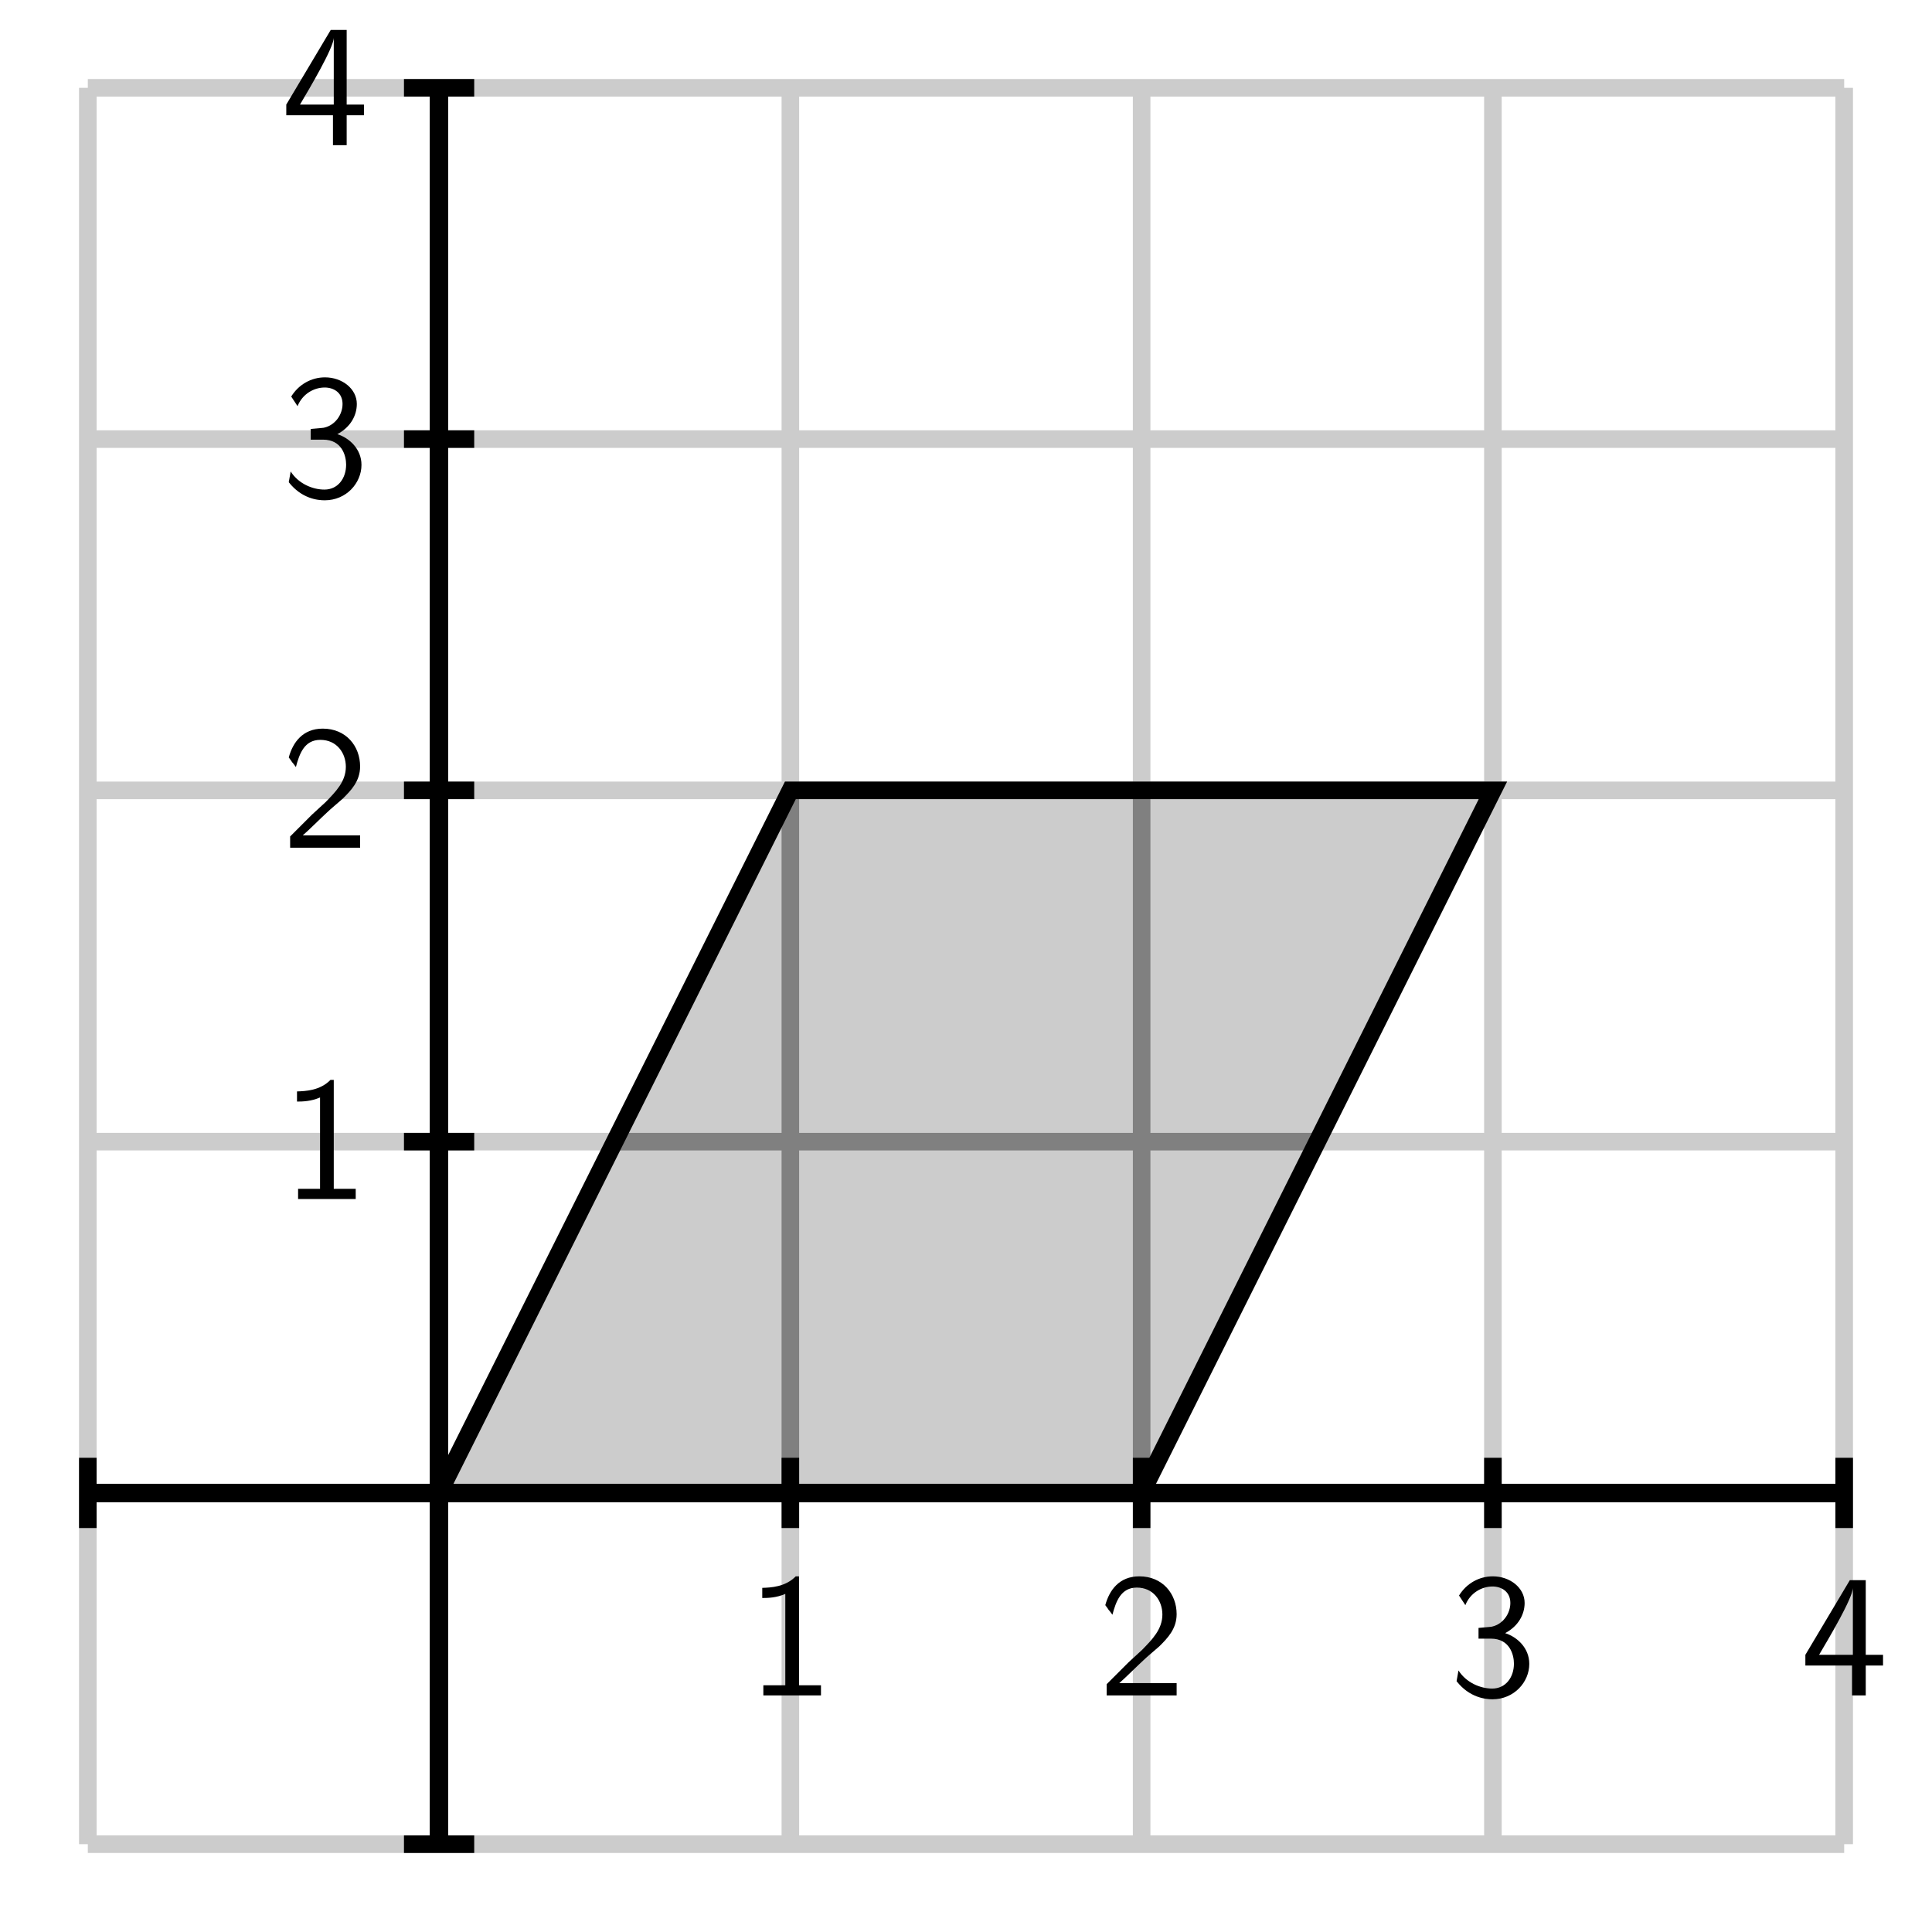
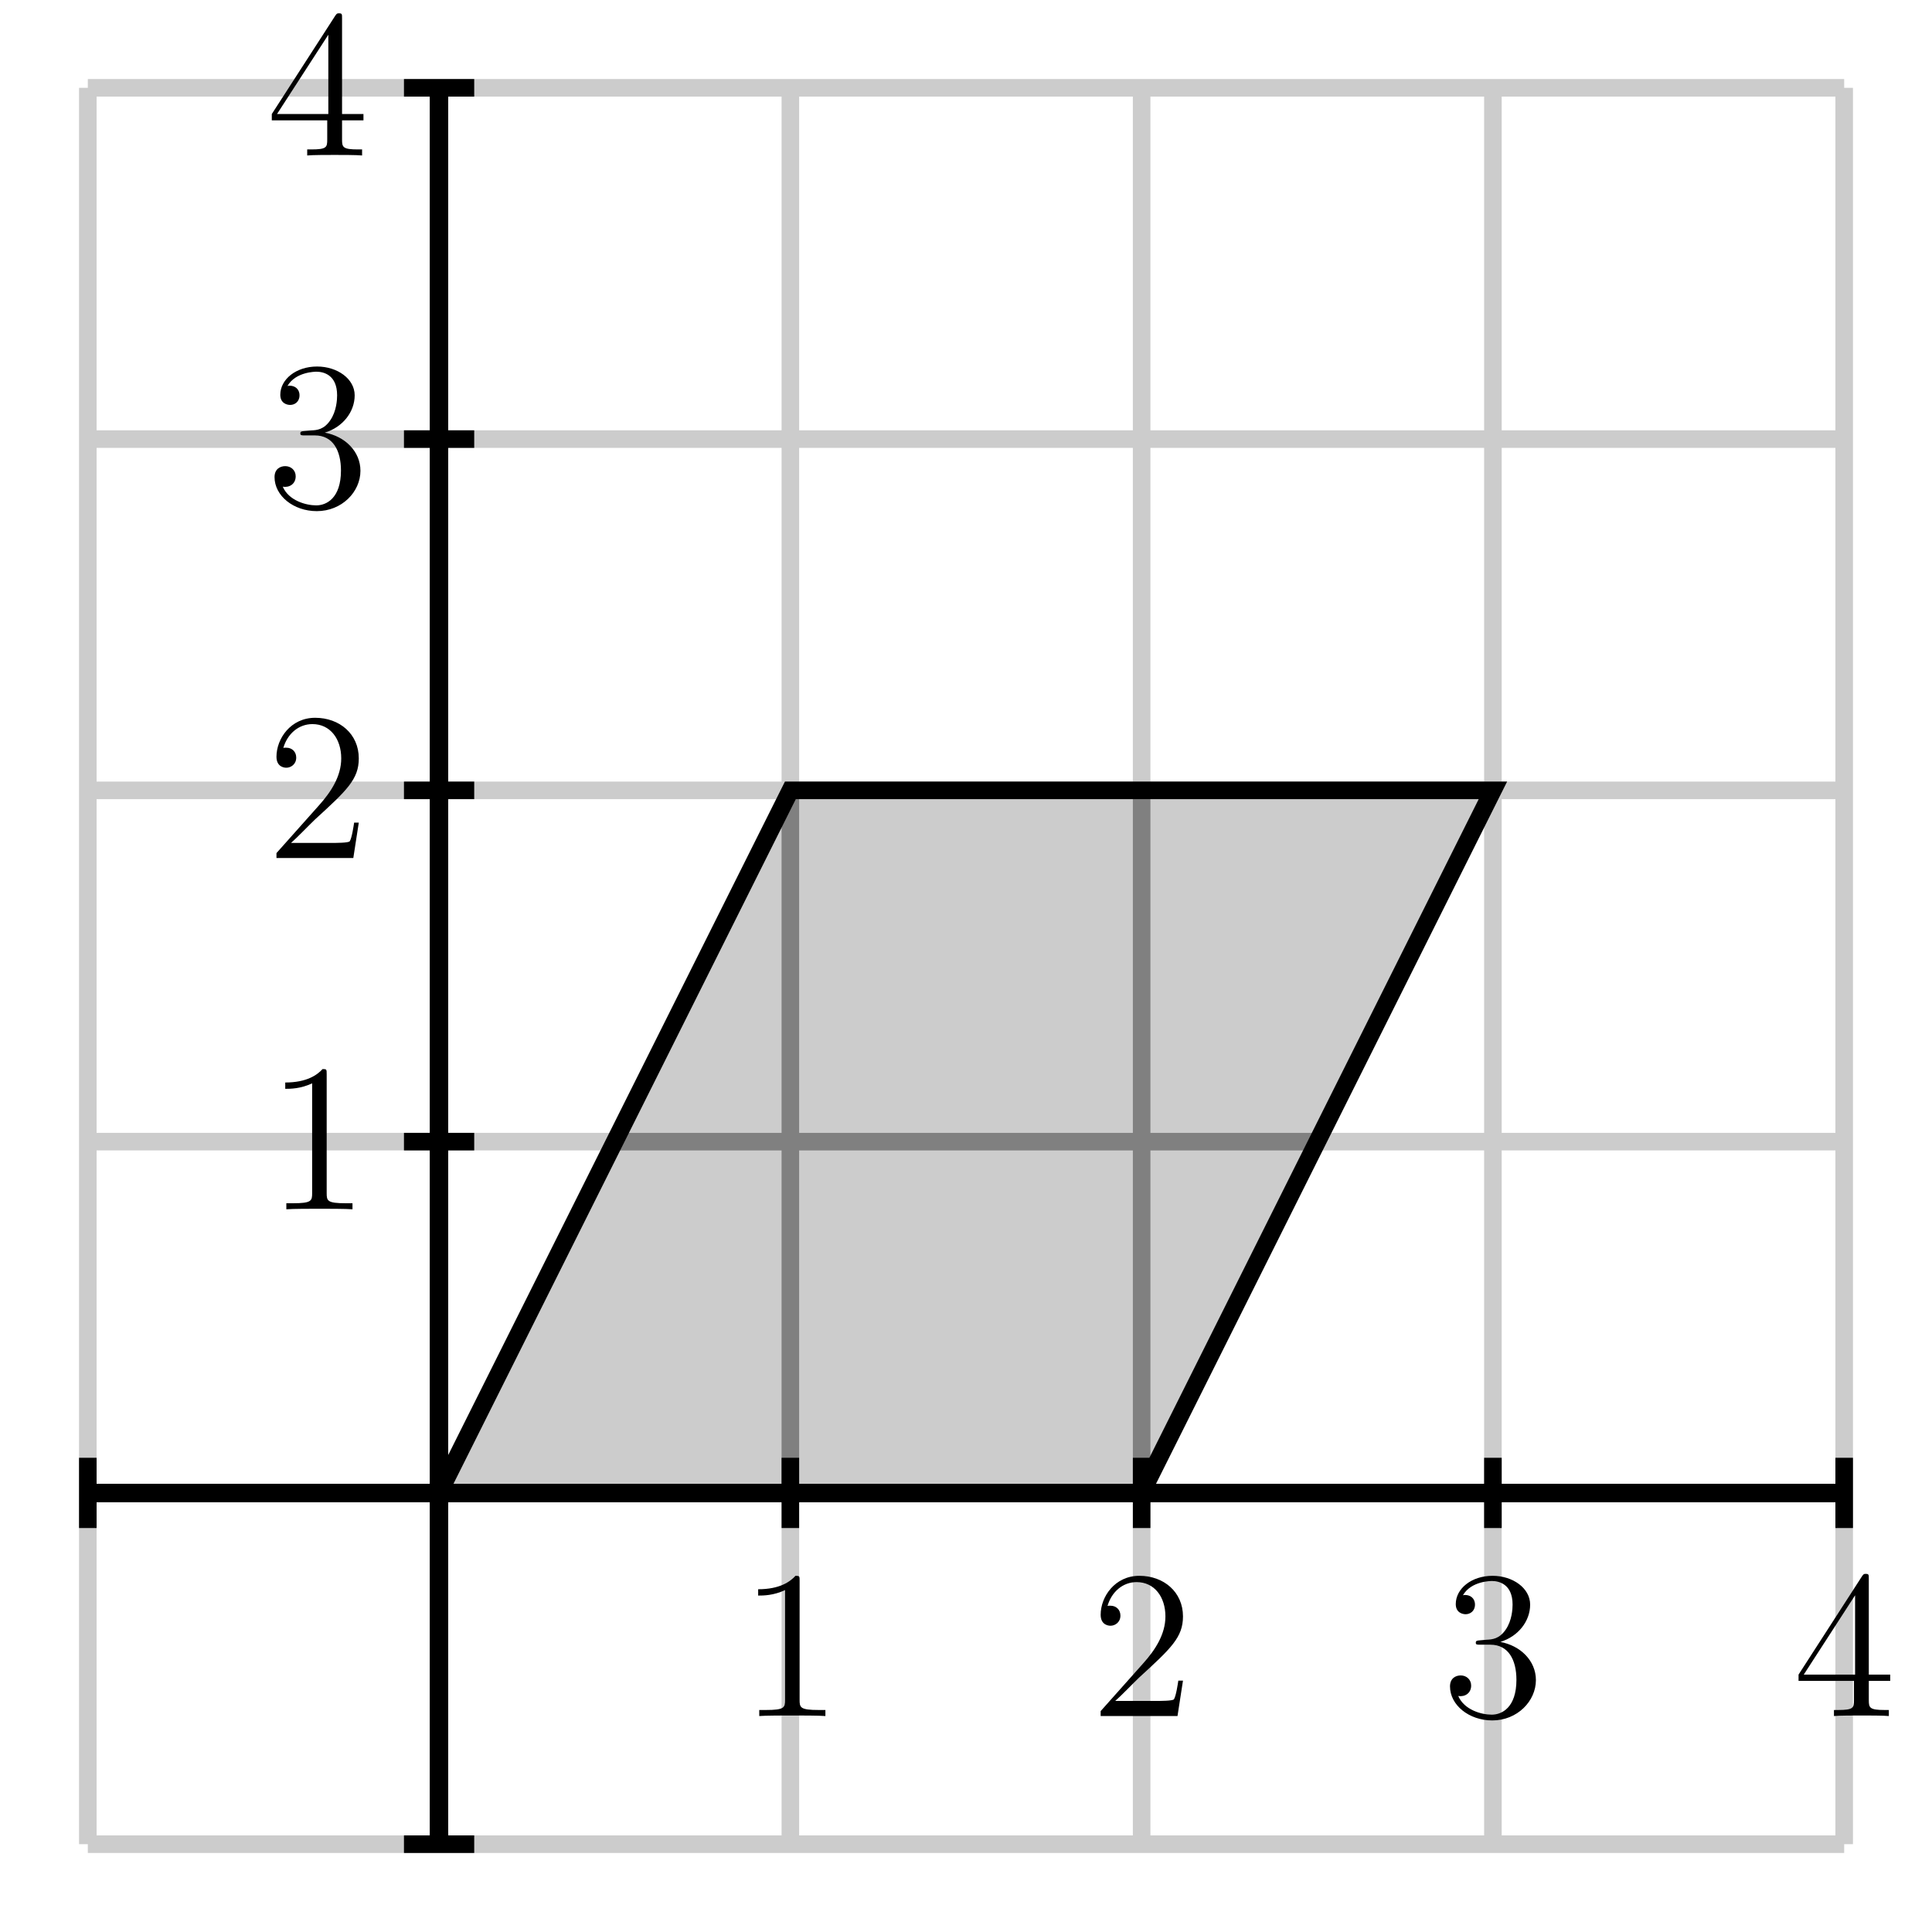
<svg xmlns="http://www.w3.org/2000/svg" xmlns:xlink="http://www.w3.org/1999/xlink" width="110pt" height="110pt" viewBox="0 0 110 110" version="1.1">
  <defs>
    <g>
      <symbol overflow="visible" id="glyph0-0">
        <path style="stroke:none;" d="" />
      </symbol>
      <symbol overflow="visible" id="glyph0-1">
-         <path style="stroke:none;" d="M 2.984 -6.781 L 2.797 -6.781 C 2.203 -6.172 1.375 -6.141 0.891 -6.125 L 0.891 -5.547 C 1.219 -5.547 1.703 -5.562 2.203 -5.781 L 2.203 -0.578 L 0.953 -0.578 L 0.953 0 L 4.234 0 L 4.234 -0.578 L 2.984 -0.578 Z M 2.984 -6.781 " />
+         <path style="stroke:none;" d="M 3.453 -7.688 C 3.453 -7.969 3.453 -7.984 3.219 -7.984 C 2.922 -7.656 2.328 -7.219 1.094 -7.219 L 1.094 -6.859 C 1.375 -6.859 1.969 -6.859 2.625 -7.172 L 2.625 -0.922 C 2.625 -0.484 2.594 -0.344 1.531 -0.344 L 1.156 -0.344 L 1.156 0 C 1.484 -0.031 2.656 -0.031 3.047 -0.031 C 3.438 -0.031 4.594 -0.031 4.922 0 L 4.922 -0.344 L 4.547 -0.344 C 3.484 -0.344 3.453 -0.484 3.453 -0.922 Z M 3.453 -7.688 " />
      </symbol>
      <symbol overflow="visible" id="glyph0-2">
-         <path style="stroke:none;" d="M 1.734 -1.875 L 0.5 -0.641 L 0.5 0 L 4.484 0 L 4.484 -0.703 L 2.672 -0.703 C 2.547 -0.703 2.438 -0.703 2.312 -0.703 L 1.219 -0.703 C 1.547 -0.984 2.297 -1.734 2.609 -2.016 C 2.797 -2.203 3.312 -2.625 3.5 -2.797 C 3.953 -3.25 4.484 -3.781 4.484 -4.625 C 4.484 -5.781 3.688 -6.781 2.359 -6.781 C 1.219 -6.781 0.656 -6 0.422 -5.141 C 0.547 -4.969 0.594 -4.906 0.609 -4.875 C 0.625 -4.859 0.734 -4.734 0.828 -4.594 C 1.031 -5.359 1.312 -6.141 2.219 -6.141 C 3.156 -6.141 3.672 -5.391 3.672 -4.609 C 3.672 -3.766 3.094 -3.188 2.516 -2.594 Z M 1.734 -1.875 " />
+         <path style="stroke:none;" d="M 5.281 -2.016 L 5.016 -2.016 C 4.984 -1.812 4.891 -1.156 4.766 -0.953 C 4.688 -0.859 4 -0.859 3.641 -0.859 L 1.422 -0.859 C 1.734 -1.125 2.469 -1.891 2.781 -2.188 C 4.609 -3.859 5.281 -4.484 5.281 -5.672 C 5.281 -7.062 4.188 -7.984 2.797 -7.984 C 1.406 -7.984 0.594 -6.797 0.594 -5.766 C 0.594 -5.141 1.109 -5.141 1.156 -5.141 C 1.406 -5.141 1.719 -5.328 1.719 -5.719 C 1.719 -6.047 1.484 -6.281 1.156 -6.281 C 1.047 -6.281 1.016 -6.281 0.984 -6.266 C 1.219 -7.078 1.859 -7.625 2.641 -7.625 C 3.656 -7.625 4.281 -6.781 4.281 -5.672 C 4.281 -4.656 3.703 -3.766 3.016 -3 L 0.594 -0.281 L 0.594 0 L 4.969 0 Z M 5.281 -2.016 " />
      </symbol>
      <symbol overflow="visible" id="glyph0-3">
-         <path style="stroke:none;" d="M 0.922 -5.141 C 1.203 -5.844 1.859 -6.203 2.469 -6.203 C 2.984 -6.203 3.484 -5.906 3.484 -5.266 C 3.484 -4.656 3.062 -4.062 2.453 -3.922 C 2.406 -3.906 2.375 -3.906 1.672 -3.844 L 1.672 -3.234 L 2.375 -3.234 C 3.453 -3.234 3.688 -2.312 3.688 -1.812 C 3.688 -1.031 3.219 -0.391 2.453 -0.391 C 1.766 -0.391 0.969 -0.734 0.531 -1.422 L 0.422 -0.812 C 1.156 0.125 2.062 0.219 2.469 0.219 C 3.688 0.219 4.562 -0.75 4.562 -1.797 C 4.562 -2.703 3.875 -3.328 3.188 -3.547 C 3.953 -3.953 4.297 -4.625 4.297 -5.266 C 4.297 -6.125 3.469 -6.781 2.484 -6.781 C 1.703 -6.781 0.984 -6.375 0.562 -5.688 Z M 0.922 -5.141 " />
+         <path style="stroke:none;" d="M 2.203 -4.312 C 2 -4.297 1.953 -4.281 1.953 -4.172 C 1.953 -4.062 2.016 -4.062 2.234 -4.062 L 2.781 -4.062 C 3.797 -4.062 4.266 -3.219 4.266 -2.062 C 4.266 -0.484 3.438 -0.078 2.859 -0.078 C 2.281 -0.078 1.297 -0.344 0.953 -1.141 C 1.328 -1.078 1.688 -1.297 1.688 -1.734 C 1.688 -2.078 1.422 -2.312 1.094 -2.312 C 0.797 -2.312 0.484 -2.141 0.484 -1.688 C 0.484 -0.625 1.562 0.25 2.891 0.25 C 4.312 0.25 5.375 -0.844 5.375 -2.047 C 5.375 -3.156 4.484 -4.016 3.344 -4.219 C 4.375 -4.531 5.047 -5.406 5.047 -6.344 C 5.047 -7.281 4.062 -7.984 2.906 -7.984 C 1.703 -7.984 0.812 -7.25 0.812 -6.375 C 0.812 -5.891 1.188 -5.797 1.375 -5.797 C 1.625 -5.797 1.906 -5.969 1.906 -6.344 C 1.906 -6.719 1.625 -6.891 1.359 -6.891 C 1.281 -6.891 1.266 -6.891 1.219 -6.875 C 1.688 -7.688 2.812 -7.688 2.875 -7.688 C 3.266 -7.688 4.047 -7.516 4.047 -6.344 C 4.047 -6.109 4.016 -5.438 3.656 -4.922 C 3.297 -4.391 2.891 -4.359 2.562 -4.344 Z M 2.203 -4.312 " />
      </symbol>
      <symbol overflow="visible" id="glyph0-4">
-         <path style="stroke:none;" d="M 3.719 -1.703 L 4.703 -1.703 L 4.703 -2.312 L 3.719 -2.312 L 3.719 -6.562 L 2.812 -6.562 L 0.281 -2.312 L 0.281 -1.703 L 2.938 -1.703 L 2.938 0 L 3.719 0 Z M 1.062 -2.312 C 1.578 -3.188 2.984 -5.547 2.984 -6.125 L 2.984 -2.312 Z M 1.062 -2.312 " />
+         <path style="stroke:none;" d="M 4.328 -7.812 C 4.328 -8.047 4.328 -8.094 4.156 -8.094 C 4.062 -8.094 4.031 -8.094 3.938 -7.953 L 0.328 -2.359 L 0.328 -2 L 3.484 -2 L 3.484 -0.906 C 3.484 -0.469 3.453 -0.344 2.578 -0.344 L 2.344 -0.344 L 2.344 0 C 2.609 -0.031 3.562 -0.031 3.906 -0.031 C 4.234 -0.031 5.203 -0.031 5.469 0 L 5.469 -0.344 L 5.234 -0.344 C 4.375 -0.344 4.328 -0.469 4.328 -0.906 L 4.328 -2 L 5.547 -2 L 5.547 -2.359 L 4.328 -2.359 Z M 3.547 -6.875 L 3.547 -2.359 L 0.625 -2.359 Z M 3.547 -6.875 " />
      </symbol>
    </g>
    <clipPath id="clip1">
      <path d="M 25 45 L 85 45 L 85 85 L 25 85 Z M 25 45 " />
    </clipPath>
    <clipPath id="clip2">
      <path d="M 25 85 L 65 85 L 85 45 L 45 45 Z M 25 85 " />
    </clipPath>
  </defs>
  <g id="surface1">
    <path style="fill:none;stroke-width:10;stroke-linecap:butt;stroke-linejoin:miter;stroke:rgb(80.077%,80.077%,80.077%);stroke-opacity:1;stroke-miterlimit:10;" d="M 50 50 L 50 1050 M 250 50 L 250 1050 M 450 50 L 450 1050 M 650 50 L 650 1050 M 850 50 L 850 1050 M 1050 50 L 1050 1050 M 50 50 L 1050 50 M 50 250 L 1050 250 M 50 450 L 1050 450 M 50 650 L 1050 650 M 50 850 L 1050 850 M 50 1050 L 1050 1050 " transform="matrix(0.1,0,0,-0.1,0,110)" />
    <path style=" stroke:none;fill-rule:nonzero;fill:rgb(80.077%,80.077%,80.077%);fill-opacity:1;" d="M 25 85 L 65 85 L 85 45 L 45 45 Z M 25 85 " />
    <g clip-path="url(#clip1)" clip-rule="nonzero">
      <g clip-path="url(#clip2)" clip-rule="nonzero">
        <path style="fill:none;stroke-width:10;stroke-linecap:butt;stroke-linejoin:miter;stroke:rgb(50%,50%,50%);stroke-opacity:1;stroke-miterlimit:10;" d="M 50 50 L 50 1050 M 250 50 L 250 1050 M 450 50 L 450 1050 M 650 50 L 650 1050 M 850 50 L 850 1050 M 1050 50 L 1050 1050 M 50 50 L 1050 50 M 50 250 L 1050 250 M 50 450 L 1050 450 M 50 650 L 1050 650 M 50 850 L 1050 850 M 50 1050 L 1050 1050 " transform="matrix(0.1,0,0,-0.1,0,110)" />
      </g>
    </g>
    <path style="fill:none;stroke-width:10;stroke-linecap:butt;stroke-linejoin:miter;stroke:rgb(0%,0%,0%);stroke-opacity:1;stroke-miterlimit:10;" d="M 50 250 L 1050 250 M 250 50 L 250 1050 " transform="matrix(0.1,0,0,-0.1,0,110)" />
    <path style="fill:none;stroke-width:10;stroke-linecap:butt;stroke-linejoin:miter;stroke:rgb(0%,0%,0%);stroke-opacity:1;stroke-miterlimit:10;" d="M 50 250 L 1050 250 M 250 50 L 250 1050 M 50 230 L 50 270 " transform="matrix(0.1,0,0,-0.1,0,110)" />
    <path style="fill:none;stroke-width:10;stroke-linecap:butt;stroke-linejoin:miter;stroke:rgb(0%,0%,0%);stroke-opacity:1;stroke-miterlimit:10;" d="M 50 250 L 1050 250 M 250 50 L 250 1050 M 250 230 L 250 270 " transform="matrix(0.1,0,0,-0.1,0,110)" />
    <path style="fill:none;stroke-width:10;stroke-linecap:butt;stroke-linejoin:miter;stroke:rgb(0%,0%,0%);stroke-opacity:1;stroke-miterlimit:10;" d="M 50 250 L 1050 250 M 250 50 L 250 1050 M 450 230 L 450 270 " transform="matrix(0.1,0,0,-0.1,0,110)" />
    <path style="fill:none;stroke-width:10;stroke-linecap:butt;stroke-linejoin:miter;stroke:rgb(0%,0%,0%);stroke-opacity:1;stroke-miterlimit:10;" d="M 50 250 L 1050 250 M 250 50 L 250 1050 M 650 230 L 650 270 " transform="matrix(0.1,0,0,-0.1,0,110)" />
    <path style="fill:none;stroke-width:10;stroke-linecap:butt;stroke-linejoin:miter;stroke:rgb(0%,0%,0%);stroke-opacity:1;stroke-miterlimit:10;" d="M 50 250 L 1050 250 M 250 50 L 250 1050 M 850 230 L 850 270 " transform="matrix(0.1,0,0,-0.1,0,110)" />
    <path style="fill:none;stroke-width:10;stroke-linecap:butt;stroke-linejoin:miter;stroke:rgb(0%,0%,0%);stroke-opacity:1;stroke-miterlimit:10;" d="M 50 250 L 1050 250 M 250 50 L 250 1050 M 1050 230 L 1050 270 " transform="matrix(0.1,0,0,-0.1,0,110)" />
    <path style="fill:none;stroke-width:10;stroke-linecap:butt;stroke-linejoin:miter;stroke:rgb(0%,0%,0%);stroke-opacity:1;stroke-miterlimit:10;" d="M 50 250 L 1050 250 M 250 50 L 250 1050 M 230 50 L 270 50 " transform="matrix(0.1,0,0,-0.1,0,110)" />
    <path style="fill:none;stroke-width:10;stroke-linecap:butt;stroke-linejoin:miter;stroke:rgb(0%,0%,0%);stroke-opacity:1;stroke-miterlimit:10;" d="M 50 250 L 1050 250 M 250 50 L 250 1050 M 230 250 L 270 250 " transform="matrix(0.1,0,0,-0.1,0,110)" />
    <path style="fill:none;stroke-width:10;stroke-linecap:butt;stroke-linejoin:miter;stroke:rgb(0%,0%,0%);stroke-opacity:1;stroke-miterlimit:10;" d="M 50 250 L 1050 250 M 250 50 L 250 1050 M 230 450 L 270 450 " transform="matrix(0.1,0,0,-0.1,0,110)" />
    <path style="fill:none;stroke-width:10;stroke-linecap:butt;stroke-linejoin:miter;stroke:rgb(0%,0%,0%);stroke-opacity:1;stroke-miterlimit:10;" d="M 50 250 L 1050 250 M 250 50 L 250 1050 M 230 650 L 270 650 " transform="matrix(0.1,0,0,-0.1,0,110)" />
    <path style="fill:none;stroke-width:10;stroke-linecap:butt;stroke-linejoin:miter;stroke:rgb(0%,0%,0%);stroke-opacity:1;stroke-miterlimit:10;" d="M 50 250 L 1050 250 M 250 50 L 250 1050 M 230 850 L 270 850 " transform="matrix(0.1,0,0,-0.1,0,110)" />
    <path style="fill:none;stroke-width:10;stroke-linecap:butt;stroke-linejoin:miter;stroke:rgb(0%,0%,0%);stroke-opacity:1;stroke-miterlimit:10;" d="M 50 250 L 1050 250 M 250 50 L 250 1050 M 230 1050 L 270 1050 " transform="matrix(0.1,0,0,-0.1,0,110)" />
    <g style="fill:rgb(0%,0%,0%);fill-opacity:1;">
-       <use xlink:href="#glyph0-1" x="42.509" y="96.531" />
+       <use xlink:href="#glyph0-1" x="42.073" y="97.704" />
    </g>
    <g style="fill:rgb(0%,0%,0%);fill-opacity:1;">
-       <use xlink:href="#glyph0-2" x="62.509" y="96.531" />
+       <use xlink:href="#glyph0-2" x="62.073" y="97.704" />
    </g>
    <g style="fill:rgb(0%,0%,0%);fill-opacity:1;">
-       <use xlink:href="#glyph0-3" x="82.509" y="96.531" />
+       <use xlink:href="#glyph0-3" x="82.073" y="97.704" />
    </g>
    <g style="fill:rgb(0%,0%,0%);fill-opacity:1;">
-       <use xlink:href="#glyph0-4" x="102.509" y="96.531" />
+       <use xlink:href="#glyph0-4" x="102.074" y="97.704" />
    </g>
    <g style="fill:rgb(0%,0%,0%);fill-opacity:1;">
-       <use xlink:href="#glyph0-1" x="16.019" y="68.266" />
+       <use xlink:href="#glyph0-1" x="15.147" y="68.852" />
    </g>
    <g style="fill:rgb(0%,0%,0%);fill-opacity:1;">
-       <use xlink:href="#glyph0-2" x="16.019" y="48.266" />
+       <use xlink:href="#glyph0-2" x="15.147" y="48.852" />
    </g>
    <g style="fill:rgb(0%,0%,0%);fill-opacity:1;">
-       <use xlink:href="#glyph0-3" x="16.019" y="28.266" />
+       <use xlink:href="#glyph0-3" x="15.147" y="28.852" />
    </g>
    <g style="fill:rgb(0%,0%,0%);fill-opacity:1;">
-       <use xlink:href="#glyph0-4" x="16.019" y="8.266" />
+       <use xlink:href="#glyph0-4" x="15.147" y="8.852" />
    </g>
    <path style="fill:none;stroke-width:10;stroke-linecap:butt;stroke-linejoin:miter;stroke:rgb(0%,0%,0%);stroke-opacity:1;stroke-miterlimit:10;" d="M 250 250 L 650 250 L 850 650 L 450 650 Z M 250 250 " transform="matrix(0.1,0,0,-0.1,0,110)" />
  </g>
</svg>
